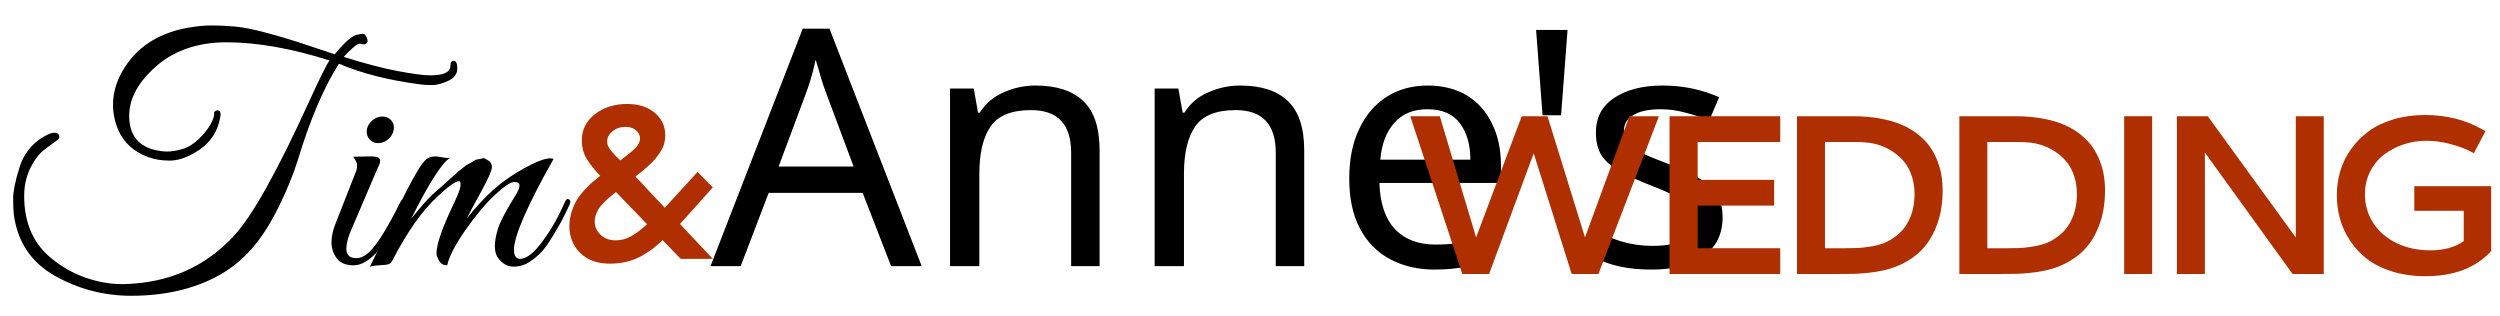
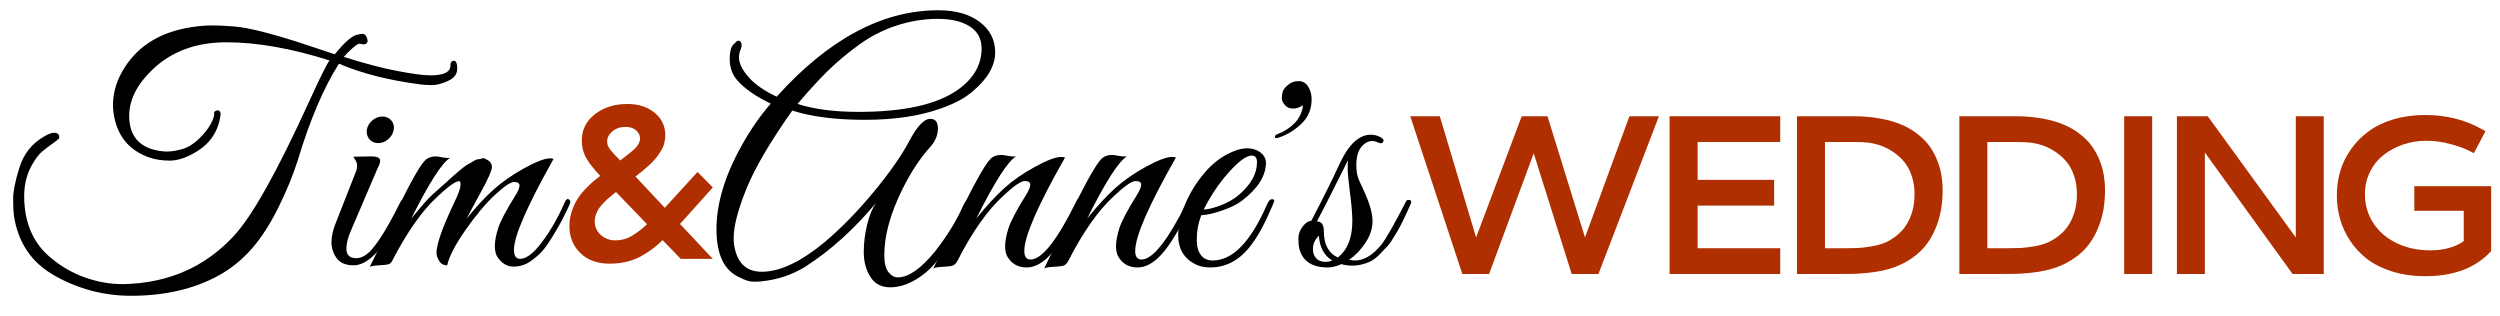
<svg xmlns="http://www.w3.org/2000/svg" width="100%" height="100%" viewBox="0 0 190 24" version="1.1" xml:space="preserve" style="fill-rule:evenodd;clip-rule:evenodd;stroke-linejoin:round;stroke-miterlimit:1.414;">
  <g transform="matrix(0.205296,0,0,0.205296,0.260935,20.1636)">
    <path d="M158.04,-70.32C163,-70.32 165.48,-71.52 165.48,-73.92C165.48,-75.12 165.9,-75.72 166.74,-75.72C167.58,-75.72 168,-74.74 168,-72.78C168,-70.82 166.88,-69.32 164.64,-68.28C162.4,-67.24 160.42,-66.72 158.7,-66.72C156.98,-66.72 155.56,-66.8 154.44,-66.96C142.68,-68.48 132.6,-71.04 124.2,-74.64C118.52,-65.68 113.44,-53.76 108.96,-38.88C107.28,-33.52 104.9,-27.72 101.82,-21.48C98.74,-15.24 95.42,-10.1 91.86,-6.06C88.3,-2.02 84.2,1.28 79.56,3.84C70.44,8.8 59.68,11.28 47.28,11.28C37.2,11.28 27.76,8.8 18.96,3.84C10.32,-1.04 5.28,-8.56 3.84,-18.72C3.68,-20.08 3.6,-22.1 3.6,-24.78C3.6,-27.46 4.38,-31.28 5.94,-36.24C7.5,-41.2 10.44,-44.96 14.76,-47.52C16.52,-48.56 17.84,-49.08 18.72,-49.08C20.16,-49.08 20.8,-48.4 20.64,-47.04C20.32,-46.64 19.5,-45.98 18.18,-45.06C16.86,-44.14 15.6,-43.18 14.4,-42.18C13.2,-41.18 12,-39.64 10.8,-37.56C8.72,-34.04 7.68,-30.08 7.68,-25.68C7.68,-15.6 11.12,-7.84 18,-2.4C21.68,0.64 25.8,2.96 30.36,4.56C34.92,6.16 39.48,6.96 44.04,6.96C44.2,6.96 44.4,6.96 44.64,6.96C61.2,6.56 74.8,0.56 85.44,-11.04C92.16,-18.32 101.36,-34.76 113.04,-60.36C117.04,-69.16 119.6,-74.32 120.72,-75.84C106.56,-80.32 93.84,-82.56 82.56,-82.56C71.28,-82.56 62.12,-79.16 55.08,-72.36C49.4,-66.92 46.56,-61.24 46.56,-55.32C46.56,-48.84 49.4,-44.72 55.08,-42.96C57.08,-42.4 58.9,-42.12 60.54,-42.12C62.18,-42.12 64.06,-42.42 66.18,-43.02C68.3,-43.62 70.34,-44.86 72.3,-46.74C74.26,-48.62 75.74,-50.48 76.74,-52.32C77.74,-54.16 78.16,-55.56 78,-56.52L78,-56.76C78.64,-57.32 79.2,-57.5 79.68,-57.3C80.16,-57.1 80.4,-56.6 80.4,-55.8C79.6,-49.56 76.44,-44.88 70.92,-41.76C67.56,-39.76 64.44,-38.76 61.56,-38.76C58.68,-38.76 56.12,-39.16 53.88,-39.96C47.32,-42.28 43.16,-46.72 41.4,-53.28C40.84,-55.36 40.56,-57.4 40.56,-59.4C40.56,-64.2 42.04,-68.88 45,-73.44C50.28,-81.6 58.56,-86.52 69.84,-88.2C72.4,-88.6 74.84,-88.8 77.16,-88.8C79.48,-88.8 82.18,-88.68 85.26,-88.44C88.34,-88.2 92.42,-87.4 97.5,-86.04C102.58,-84.68 107.78,-83.1 113.1,-81.3C118.42,-79.5 121.6,-78.44 122.64,-78.12C126.56,-82.92 129.48,-85.36 131.4,-85.44C131.8,-85.6 132.34,-85.68 133.02,-85.68C133.7,-85.68 134.24,-85.12 134.64,-84C135.04,-82.88 134.76,-82.16 133.8,-81.84C133.4,-81.76 132.88,-81.8 132.24,-81.96C131.76,-82.28 130.78,-81.78 129.3,-80.46C127.82,-79.14 126.72,-78.04 126,-77.16C133.52,-74.76 140.12,-73.02 145.8,-71.94C151.48,-70.86 155.56,-70.32 158.04,-70.32Z" style="fill:black;fill-rule:nonzero;" />
  </g>
  <g transform="matrix(0.205296,0,0,0.205296,0.260935,20.1636)">
    <path d="M138.72,-45.24C137.36,-45.24 136.28,-45.72 135.48,-46.68C134.68,-47.64 134.36,-48.8 134.52,-50.16C134.76,-51.52 135.44,-52.68 136.56,-53.64C137.68,-54.6 138.92,-55.08 140.28,-55.08C141.64,-55.08 142.74,-54.6 143.58,-53.64C144.42,-52.68 144.72,-51.52 144.48,-50.16C144.24,-48.8 143.56,-47.64 142.44,-46.68C141.32,-45.72 140.08,-45.24 138.72,-45.24ZM130.68,-2.64C132.2,-2.64 133.8,-3.4 135.48,-4.92C138.44,-7.88 142.2,-13.92 146.76,-23.04C147.32,-24.24 147.88,-24.6 148.44,-24.12C148.6,-23.96 148.68,-23.7 148.68,-23.34C148.68,-22.98 148.36,-22.1 147.72,-20.7C147.08,-19.3 146.5,-18.04 145.98,-16.92C145.46,-15.8 144.46,-13.98 142.98,-11.46C141.5,-8.94 140.16,-7 138.96,-5.64C135.68,-1.88 132.58,0 129.66,0C126.74,0 124.64,-0.88 123.36,-2.64C122.08,-4.4 121.44,-6.36 121.44,-8.52C121.44,-10.68 121.96,-13.04 123,-15.6L130.68,-35.16C130.84,-35.64 130.92,-36.28 130.92,-37.08C130.92,-37.88 130.44,-38.92 129.48,-40.2L136.08,-40.32C137.92,-40.32 139,-39.98 139.32,-39.3C139.64,-38.62 139.4,-37.56 138.6,-36.12L129,-13.68C127.64,-10.72 126.96,-8.2 126.96,-6.12C126.96,-3.8 128.2,-2.64 130.68,-2.64Z" style="fill:black;fill-rule:nonzero;" />
  </g>
  <g transform="matrix(0.205296,0,0,0.205296,0.260935,20.1636)">
    <path d="M203.64,-39.36C193.88,-22 189,-10.8 189,-5.76C189,-3.52 189.76,-2.4 191.28,-2.4C193.2,-2.4 195.4,-3.84 197.88,-6.72C201.64,-11.28 204.92,-16.76 207.72,-23.16C208.2,-24.28 208.68,-24.72 209.16,-24.48C209.64,-24.24 209.88,-23.92 209.88,-23.52C209.88,-23.12 209.48,-22.12 208.68,-20.52C207.88,-18.92 207.24,-17.64 206.76,-16.68C206.28,-15.72 205.22,-13.88 203.58,-11.16C201.94,-8.44 200.54,-6.44 199.38,-5.16C198.22,-3.88 196.74,-2.62 194.94,-1.38C193.14,-0.14 191.1,0.48 188.82,0.48C186.54,0.48 184.6,-0.64 183,-2.88C182.28,-3.92 181.92,-5.34 181.92,-7.14C181.92,-8.94 182.32,-11.12 183.12,-13.68C183.92,-16.24 186.12,-20.4 189.72,-26.16C190.6,-27.6 191.04,-28.74 191.04,-29.58C191.04,-30.42 190.38,-30.84 189.06,-30.84C187.74,-30.84 185.36,-29.24 181.92,-26.04C178.48,-22.84 174.86,-18.52 171.06,-13.08C167.26,-7.64 165,-3.28 164.28,0C162.92,0 161.92,-0.56 161.28,-1.68C160.64,-2.8 160.32,-3.76 160.32,-4.56C160.32,-7.84 162.52,-14.08 166.92,-23.28C168.36,-26.32 169.12,-28.38 169.2,-29.46C169.28,-30.54 169.14,-31.1 168.78,-31.14C168.42,-31.18 167.92,-31.04 167.28,-30.72C165.84,-30 163.64,-28.24 160.68,-25.44C155.08,-20.32 149.56,-12.52 144.12,-2.04C143.72,-1.16 143.22,-0.62 142.62,-0.42C142.02,-0.22 140.84,-0.08 139.08,0C137.32,0.08 136.16,0.28 135.6,0.6C137.04,-2.2 139.56,-7.44 143.16,-15.12C149.64,-28.88 153.96,-36.8 156.12,-38.88C157.08,-39.84 158.4,-40.32 160.08,-40.32C160.4,-40.32 161.22,-40.2 162.54,-39.96C163.86,-39.72 164.84,-39.68 165.48,-39.84C162.52,-38.24 157.68,-30.72 150.96,-17.28C154.72,-21.92 157.42,-24.96 159.06,-26.4C160.7,-27.84 161.92,-28.92 162.72,-29.64C163.52,-30.36 164.14,-30.92 164.58,-31.32C165.02,-31.72 165.66,-32.3 166.5,-33.06C167.34,-33.82 167.98,-34.38 168.42,-34.74C168.86,-35.1 169.48,-35.6 170.28,-36.24C171.08,-36.88 171.7,-37.3 172.14,-37.5C172.58,-37.7 173.18,-38.04 173.94,-38.52C174.7,-39 175.26,-39.24 175.62,-39.24C175.98,-39.24 176.48,-39.34 177.12,-39.54C177.76,-39.74 178.2,-39.68 178.44,-39.36C180.04,-38.72 180.84,-37.72 180.84,-36.36C180.84,-35.16 179.48,-32.08 176.76,-27.12C174.04,-22.16 172.28,-18.88 171.48,-17.28C175,-21.68 178.36,-25.3 181.56,-28.14C184.76,-30.98 188.54,-33.6 192.9,-36C197.26,-38.4 200.44,-39.6 202.44,-39.6C202.92,-39.6 203.32,-39.52 203.64,-39.36Z" style="fill:black;fill-rule:nonzero;" />
  </g>
  <g transform="matrix(0.110015,0,0,0.110015,42.1986,19.358)">
    <path d="M76.008,-82.617C76.008,-80.602 75.75,-78.633 75.234,-76.711C74.719,-74.789 73.852,-72.914 72.633,-71.086C71.414,-69.258 70.301,-67.699 69.293,-66.41C68.285,-65.121 66.773,-63.574 64.758,-61.77C62.742,-59.965 61.254,-58.664 60.293,-57.867C59.332,-57.07 57.703,-55.781 55.406,-54L75.656,-32.414L98.297,-57.164L108.844,-46.477L86.203,-21.234L108.844,2.883L86.695,2.883L74.18,-10.055C71.93,-7.898 69.773,-6.023 67.711,-4.43C65.648,-2.836 63.082,-1.148 60.012,0.633C56.941,2.414 53.508,3.785 49.711,4.746C45.914,5.707 41.906,6.188 37.688,6.188C29.063,6.188 22.254,3.727 17.262,-1.195C12.27,-6.117 9.773,-12.328 9.773,-19.828C9.773,-23.203 10.301,-26.508 11.355,-29.742C12.41,-32.977 13.641,-35.742 15.047,-38.039C16.453,-40.336 18.258,-42.656 20.461,-45C22.664,-47.344 24.492,-49.137 25.945,-50.379C27.398,-51.621 29.109,-52.992 31.078,-54.492C27.047,-58.664 23.918,-62.602 21.691,-66.305C19.465,-70.008 18.352,-74.227 18.352,-78.961C18.352,-86.367 21.387,-92.414 27.457,-97.102C33.527,-101.789 40.945,-104.133 49.711,-104.133C57.539,-104.133 63.879,-102.094 68.73,-98.016C73.582,-93.938 76.008,-88.805 76.008,-82.617ZM48.516,-88.313C45,-88.313 42.012,-87.293 39.551,-85.254C37.09,-83.215 35.859,-80.906 35.859,-78.328C35.859,-77.672 35.918,-77.051 36.035,-76.465C36.152,-75.879 36.398,-75.246 36.773,-74.566C37.148,-73.887 37.477,-73.324 37.758,-72.879C38.039,-72.434 38.531,-71.824 39.234,-71.051C39.938,-70.277 40.465,-69.691 40.816,-69.293C41.168,-68.895 41.836,-68.203 42.82,-67.219C43.805,-66.234 44.508,-65.531 44.93,-65.109C50.461,-69.328 53.859,-72.094 55.125,-73.406C57.422,-75.75 58.57,-78.07 58.57,-80.367C58.57,-82.43 57.668,-84.27 55.863,-85.887C54.059,-87.504 51.609,-88.313 48.516,-88.313ZM41.977,-43.313C40.008,-41.766 38.461,-40.512 37.336,-39.551C36.211,-38.59 34.922,-37.371 33.469,-35.895C32.016,-34.418 30.902,-33.082 30.129,-31.887C29.355,-30.691 28.688,-29.32 28.125,-27.773C27.563,-26.227 27.281,-24.633 27.281,-22.992C27.281,-19.383 28.641,-16.301 31.359,-13.746C34.078,-11.191 37.523,-9.914 41.695,-9.914C45.633,-9.914 49.348,-10.934 52.84,-12.973C56.332,-15.012 59.859,-17.719 63.422,-21.094L41.977,-43.313Z" style="fill:rgb(175,47,0);fill-rule:nonzero;" />
  </g>
  <g transform="matrix(2.09637,0,0,2.09637,53.999,20.2257)">
-     <text x="0px" y="0px" style="font-family:'GreatVibes-Regular';font-size:12px;fill:black;">Anne's</text>
+     <g>
+       <g>
+         <path d="M7.968,-5.34C8.152,-5.34 8.244,-5.224 8.244,-4.992C8.244,-4.744 8.144,-4.512 7.944,-4.296C7.592,-3.904 7.268,-3.412 6.972,-2.82C6.524,-1.924 6.3,-1.116 6.3,-0.396C6.3,-0.116 6.35,0.088 6.45,0.216C6.55,0.344 6.664,0.408 6.792,0.408C7.176,0.408 7.624,0.096 8.136,-0.528C8.592,-1.112 8.94,-1.68 9.18,-2.232C9.244,-2.36 9.308,-2.416 9.372,-2.4C9.436,-2.384 9.44,-2.312 9.384,-2.184C9.056,-1.456 8.684,-0.816 8.268,-0.264C8.052,0.032 7.784,0.278 7.464,0.474C7.144,0.67 6.826,0.768 6.51,0.768C6.194,0.768 5.956,0.642 5.796,0.39C5.636,0.138 5.556,-0.16 5.556,-0.504C5.556,-0.848 5.598,-1.188 5.682,-1.524C5.766,-1.86 5.876,-2.12 6.012,-2.304C5.204,-1.336 4.344,-0.56 3.432,0.024C2.952,0.32 2.42,0.496 1.836,0.552C1.78,0.56 1.686,0.564 1.554,0.564C1.422,0.564 1.264,0.516 1.08,0.42C0.504,0.18 0.216,-0.406 0.216,-1.338C0.216,-2.27 0.52,-3.28 1.128,-4.368C1.448,-4.944 1.8,-5.452 2.184,-5.892C1.648,-6.148 1.248,-6.424 0.984,-6.72C0.792,-6.936 0.696,-7.196 0.696,-7.5C0.696,-7.804 0.756,-7.996 0.876,-8.076C0.956,-8.18 1.028,-8.2 1.092,-8.136C1.14,-8.064 1.142,-7.976 1.098,-7.872C1.054,-7.768 1.032,-7.668 1.032,-7.572C1.032,-7.356 1.148,-7.116 1.38,-6.852C1.612,-6.588 1.952,-6.352 2.4,-6.144C4.28,-8.232 6.232,-9.276 8.256,-9.276C8.888,-9.276 9.39,-9.134 9.762,-8.85C10.134,-8.566 10.32,-8.2 10.32,-7.752C10.32,-7.264 10.048,-6.792 9.504,-6.336C9.232,-6.096 8.844,-5.888 8.34,-5.712C7.572,-5.44 6.658,-5.304 5.598,-5.304C4.538,-5.304 3.66,-5.416 2.964,-5.64C2.156,-4.496 1.6,-3.546 1.296,-2.79C0.992,-2.034 0.84,-1.448 0.84,-1.032C0.84,-0.944 0.844,-0.864 0.852,-0.792C0.948,-0.128 1.284,0.204 1.86,0.204C2.508,0.204 3.26,-0.148 4.116,-0.852C4.724,-1.364 5.32,-1.972 5.904,-2.676C6.488,-3.38 6.922,-4 7.206,-4.536C7.49,-5.072 7.744,-5.34 7.968,-5.34ZM9.828,-7.896C9.828,-8.24 9.686,-8.504 9.402,-8.688C9.118,-8.872 8.728,-8.964 8.232,-8.964C7.736,-8.964 7.242,-8.884 6.75,-8.724C6.258,-8.564 5.798,-8.328 5.37,-8.016C4.942,-7.704 4.562,-7.384 4.23,-7.056C3.898,-6.728 3.54,-6.336 3.156,-5.88C3.756,-5.688 4.492,-5.592 5.364,-5.592C7.004,-5.592 8.2,-5.856 8.952,-6.384C9.536,-6.792 9.828,-7.296 9.828,-7.896Z" style="fill:black;fill-rule:nonzero;" />
+         <path d="M12.852,-3.936C11.868,-2.208 11.376,-1.08 11.376,-0.552C11.376,-0.344 11.452,-0.24 11.604,-0.24C12.012,-0.24 12.56,-0.932 13.248,-2.316C13.296,-2.428 13.344,-2.472 13.392,-2.448C13.44,-2.424 13.464,-2.392 13.464,-2.352C13.464,-2.312 13.448,-2.264 13.416,-2.208C12.992,-1.352 12.634,-0.762 12.342,-0.438C12.05,-0.114 11.758,0.048 11.466,0.048C11.174,0.048 10.952,-0.064 10.8,-0.288C10.72,-0.392 10.68,-0.534 10.68,-0.714C10.68,-0.894 10.72,-1.112 10.8,-1.368C10.88,-1.624 11.1,-2.04 11.46,-2.616C11.548,-2.76 11.592,-2.874 11.592,-2.958C11.592,-3.042 11.524,-3.084 11.388,-3.084C11.252,-3.084 10.992,-2.904 10.608,-2.544C10.032,-2.016 9.476,-1.224 8.94,-0.168C8.892,-0.088 8.838,-0.038 8.778,-0.018C8.718,0.002 8.6,0.016 8.424,0.024C8.248,0.032 8.132,0.052 8.076,0.084C8.204,-0.172 8.456,-0.696 8.832,-1.488C9.504,-2.888 9.944,-3.688 10.152,-3.888C10.248,-3.984 10.38,-4.032 10.548,-4.032C10.58,-4.032 10.662,-4.02 10.794,-3.996C10.926,-3.972 11.024,-3.968 11.088,-3.984C10.792,-3.824 10.308,-3.072 9.636,-1.728C10.012,-2.192 10.354,-2.562 10.662,-2.838C10.97,-3.114 11.34,-3.37 11.772,-3.606C12.204,-3.842 12.52,-3.96 12.72,-3.96C12.768,-3.96 12.812,-3.952 12.852,-3.936Z" style="fill:black;fill-rule:nonzero;" />
+         <path d="M16.872,-3.936C15.888,-2.208 15.396,-1.08 15.396,-0.552C15.396,-0.344 15.472,-0.24 15.624,-0.24C16.032,-0.24 16.58,-0.932 17.268,-2.316C17.316,-2.428 17.364,-2.472 17.412,-2.448C17.46,-2.424 17.484,-2.392 17.484,-2.352C17.484,-2.312 17.468,-2.264 17.436,-2.208C17.012,-1.352 16.654,-0.762 16.362,-0.438C16.07,-0.114 15.778,0.048 15.486,0.048C15.194,0.048 14.972,-0.064 14.82,-0.288C14.74,-0.392 14.7,-0.534 14.7,-0.714C14.7,-0.894 14.74,-1.112 14.82,-1.368C14.9,-1.624 15.12,-2.04 15.48,-2.616C15.568,-2.76 15.612,-2.874 15.612,-2.958C15.612,-3.042 15.544,-3.084 15.408,-3.084C15.272,-3.084 15.012,-2.904 14.628,-2.544C14.052,-2.016 13.496,-1.224 12.96,-0.168C12.912,-0.088 12.858,-0.038 12.798,-0.018C12.738,0.002 12.62,0.016 12.444,0.024C12.268,0.032 12.152,0.052 12.096,0.084C12.224,-0.172 12.476,-0.696 12.852,-1.488C13.524,-2.888 13.964,-3.688 14.172,-3.888C14.268,-3.984 14.4,-4.032 14.568,-4.032C14.6,-4.032 14.682,-4.02 14.814,-3.996C14.946,-3.972 15.044,-3.968 15.108,-3.984C14.812,-3.824 14.328,-3.072 13.656,-1.728C14.032,-2.192 14.374,-2.562 14.682,-2.838C14.99,-3.114 15.36,-3.37 15.792,-3.606C16.224,-3.842 16.54,-3.96 16.74,-3.96C16.788,-3.96 16.832,-3.952 16.872,-3.936Z" style="fill:black;fill-rule:nonzero;" />
+         <path d="M17.796,-1.848C17.684,-1.576 17.628,-1.272 17.628,-0.936C17.628,-0.712 17.678,-0.534 17.778,-0.402C17.878,-0.27 18.02,-0.204 18.204,-0.204C18.932,-0.204 19.592,-0.888 20.184,-2.256C20.24,-2.384 20.308,-2.44 20.388,-2.424C20.42,-2.416 20.436,-2.396 20.436,-2.364C20.436,-2.332 20.346,-2.122 20.166,-1.734C19.986,-1.346 19.804,-1.032 19.62,-0.792C19.212,-0.232 18.708,0.048 18.108,0.048C17.788,0.048 17.516,-0.056 17.292,-0.264C17.068,-0.472 16.956,-0.756 16.956,-1.116C16.956,-1.476 17.042,-1.858 17.214,-2.262C17.386,-2.666 17.62,-3.042 17.916,-3.39C18.212,-3.738 18.552,-3.992 18.936,-4.152C19.12,-4.232 19.296,-4.272 19.464,-4.272C19.632,-4.272 19.788,-4.224 19.932,-4.128C20.068,-4.016 20.136,-3.892 20.136,-3.756C20.136,-3.276 19.848,-2.816 19.272,-2.376C19.096,-2.24 18.848,-2.118 18.528,-2.01C18.208,-1.902 17.964,-1.848 17.796,-1.848ZM19.812,-3.768C19.812,-3.928 19.748,-4.008 19.62,-4.008C19.396,-4.008 19.056,-3.732 18.6,-3.18C18.328,-2.844 18.088,-2.468 17.88,-2.052C18.016,-2.052 18.214,-2.1 18.474,-2.196C18.734,-2.292 18.96,-2.42 19.152,-2.58C19.592,-2.956 19.812,-3.352 19.812,-3.768Z" style="fill:black;fill-rule:nonzero;" />
+         <path d="M20.46,-4.68C20.46,-4.728 20.492,-4.764 20.556,-4.788C20.796,-4.876 21.002,-5.008 21.174,-5.184C21.346,-5.36 21.448,-5.576 21.48,-5.832C21.36,-5.752 21.238,-5.712 21.114,-5.712C20.99,-5.712 20.892,-5.756 20.82,-5.844C20.748,-5.932 20.712,-6.008 20.712,-6.072C20.712,-6.136 20.72,-6.21 20.736,-6.294C20.752,-6.378 20.816,-6.468 20.928,-6.564C21.04,-6.66 21.17,-6.708 21.318,-6.708C21.466,-6.708 21.582,-6.642 21.666,-6.51C21.75,-6.378 21.792,-6.224 21.792,-6.048C21.792,-5.696 21.67,-5.402 21.426,-5.166C21.182,-4.93 20.904,-4.76 20.592,-4.656C20.568,-4.648 20.54,-4.644 20.508,-4.644C20.476,-4.644 20.46,-4.656 20.46,-4.68Z" style="fill:black;fill-rule:nonzero;" />
+         <path d="M23.148,-0.228C23.252,-0.212 23.324,-0.204 23.364,-0.204C23.684,-0.204 24,-0.392 24.312,-0.768C24.48,-0.976 24.78,-1.5 25.212,-2.34C25.228,-2.38 25.256,-2.4 25.296,-2.4C25.368,-2.408 25.404,-2.38 25.404,-2.316C25.404,-2.3 25.386,-2.254 25.35,-2.178C25.314,-2.102 25.28,-2.026 25.248,-1.95C25.216,-1.874 25.164,-1.764 25.092,-1.62C25.02,-1.476 24.958,-1.36 24.906,-1.272C24.854,-1.184 24.788,-1.076 24.708,-0.948C24.628,-0.82 24.548,-0.72 24.468,-0.648L24.216,-0.384C24.08,-0.248 23.92,-0.152 23.736,-0.096C23.44,0 23.152,0.008 22.872,-0.072C22.688,0.008 22.524,0.048 22.38,0.048C21.812,0.048 21.468,-0.176 21.348,-0.624C21.324,-0.728 21.312,-0.854 21.312,-1.002C21.312,-1.15 21.362,-1.292 21.462,-1.428C21.562,-1.564 21.668,-1.636 21.78,-1.644C22.188,-2.42 22.536,-3.12 22.824,-3.744C23.144,-4.424 23.516,-4.764 23.94,-4.764C24.052,-4.764 24.162,-4.738 24.27,-4.686C24.378,-4.634 24.418,-4.576 24.39,-4.512C24.362,-4.448 24.304,-4.436 24.216,-4.476C24.128,-4.516 24.052,-4.536 23.988,-4.536C23.924,-4.536 23.868,-4.524 23.82,-4.5C23.548,-4.372 23.412,-4.096 23.412,-3.672C23.412,-3.448 23.444,-3.264 23.508,-3.12C23.572,-2.976 23.644,-2.82 23.724,-2.652C23.908,-2.236 24,-1.896 24,-1.632C24,-1.368 23.916,-1.108 23.748,-0.852C23.58,-0.596 23.38,-0.388 23.148,-0.228ZM22.74,-0.312C23.092,-0.584 23.268,-1.024 23.268,-1.632C23.268,-1.88 23.24,-2.22 23.184,-2.652C23.128,-3.084 23.1,-3.376 23.1,-3.528C23.1,-3.68 23.104,-3.784 23.112,-3.84C22.504,-2.624 22.128,-1.884 21.984,-1.62C22.152,-1.62 22.236,-1.5 22.236,-1.26C22.236,-0.788 22.404,-0.472 22.74,-0.312ZM21.84,-0.636C21.84,-0.588 21.844,-0.536 21.852,-0.48C21.916,-0.264 22.064,-0.156 22.296,-0.156C22.392,-0.156 22.472,-0.172 22.536,-0.204C22.24,-0.388 22.08,-0.688 22.056,-1.104C21.912,-0.96 21.84,-0.804 21.84,-0.636Z" style="fill:black;fill-rule:nonzero;" />
+       </g>
+     </g>
  </g>
  <g transform="matrix(1.43985,0,0,1.43985,-67.053,4.38655)">
    <g transform="matrix(1,0,0,1,120.188,11.415)">
      <path d="M0.82,-8.326L2.379,-8.326L4.295,-1.928L6.703,-8.326L8.063,-8.326L10.043,-1.928L12.387,-8.326L13.945,-8.326L10.752,0L9.34,0L7.336,-6.369L4.98,0L3.568,0L0.82,-8.326Z" style="fill:rgb(175,47,0);fill-rule:nonzero;" />
    </g>
    <g>
      <g transform="matrix(1,0,0,1,132.995,11.415)">
        <path d="M1.699,0L1.699,-8.326L7.541,-8.326L7.541,-6.967L3.182,-6.967L3.182,-4.969L7.219,-4.969L7.219,-3.609L3.182,-3.609L3.182,-1.359L7.541,-1.359L7.541,0L1.699,0Z" style="fill:rgb(175,47,0);fill-rule:nonzero;" />
      </g>
      <g transform="matrix(1,0,0,1,139.674,11.415)">
        <path d="M4.74,-6.967L3.223,-6.967L3.223,-1.359L4.295,-1.359C4.564,-1.359 4.787,-1.363 4.963,-1.371C5.139,-1.379 5.369,-1.406 5.654,-1.453C5.939,-1.5 6.183,-1.565 6.384,-1.649C6.585,-1.733 6.794,-1.86 7.011,-2.03C7.228,-2.2 7.408,-2.406 7.553,-2.648C7.818,-3.094 7.951,-3.615 7.951,-4.213C7.951,-4.557 7.903,-4.873 7.808,-5.162C7.712,-5.451 7.585,-5.694 7.427,-5.892C7.269,-6.089 7.083,-6.262 6.87,-6.41C6.657,-6.559 6.441,-6.674 6.223,-6.756C6.004,-6.838 5.779,-6.895 5.549,-6.926C5.354,-6.953 5.084,-6.967 4.74,-6.967ZM4.699,-8.326C5.223,-8.326 5.705,-8.285 6.146,-8.203C6.588,-8.121 6.969,-8.01 7.289,-7.869C7.609,-7.729 7.895,-7.559 8.145,-7.359C8.395,-7.16 8.6,-6.947 8.76,-6.721C8.92,-6.494 9.052,-6.248 9.155,-5.982C9.259,-5.717 9.331,-5.456 9.372,-5.2C9.413,-4.944 9.434,-4.68 9.434,-4.406C9.434,-4.047 9.404,-3.7 9.346,-3.366C9.287,-3.032 9.184,-2.692 9.035,-2.347C8.887,-2.001 8.696,-1.69 8.464,-1.415C8.231,-1.14 7.929,-0.892 7.556,-0.671C7.183,-0.45 6.756,-0.287 6.275,-0.182C6.029,-0.127 5.756,-0.085 5.455,-0.056C5.154,-0.026 4.907,-0.01 4.714,-0.006C4.521,-0.002 4.25,0 3.902,0L1.746,0L1.746,-8.326L4.699,-8.326Z" style="fill:rgb(175,47,0);fill-rule:nonzero;" />
        <path d="M13.311,-6.967L11.794,-6.967L11.794,-1.359L12.866,-1.359C13.136,-1.359 13.358,-1.363 13.534,-1.371C13.71,-1.379 13.94,-1.406 14.225,-1.453C14.511,-1.5 14.754,-1.565 14.955,-1.649C15.156,-1.733 15.365,-1.86 15.582,-2.03C15.799,-2.2 15.979,-2.406 16.124,-2.648C16.389,-3.094 16.522,-3.615 16.522,-4.213C16.522,-4.557 16.474,-4.873 16.379,-5.162C16.283,-5.451 16.156,-5.694 15.998,-5.892C15.84,-6.089 15.654,-6.262 15.441,-6.41C15.228,-6.559 15.013,-6.674 14.794,-6.756C14.575,-6.838 14.35,-6.895 14.12,-6.926C13.925,-6.953 13.655,-6.967 13.311,-6.967ZM13.27,-8.326C13.794,-8.326 14.276,-8.285 14.718,-8.203C15.159,-8.121 15.54,-8.01 15.86,-7.869C16.18,-7.729 16.466,-7.559 16.716,-7.359C16.966,-7.16 17.171,-6.947 17.331,-6.721C17.491,-6.494 17.623,-6.248 17.726,-5.982C17.83,-5.717 17.902,-5.456 17.943,-5.2C17.984,-4.944 18.005,-4.68 18.005,-4.406C18.005,-4.047 17.975,-3.7 17.917,-3.366C17.858,-3.032 17.755,-2.692 17.606,-2.347C17.458,-2.001 17.267,-1.69 17.035,-1.415C16.803,-1.14 16.5,-0.892 16.127,-0.671C15.754,-0.45 15.327,-0.287 14.846,-0.182C14.6,-0.127 14.327,-0.085 14.026,-0.056C13.725,-0.026 13.478,-0.01 13.285,-0.006C13.092,-0.002 12.821,0 12.473,0L10.317,0L10.317,-8.326L13.27,-8.326Z" style="fill:rgb(175,47,0);fill-rule:nonzero;" />
-         <rect x="19.017" y="-8.326" width="1.477" height="8.326" style="fill:rgb(175,47,0);fill-rule:nonzero;" />
+         <rect x="19.017" y="-8.326" width="1.477" height="8.326" style="fill:rgb(175,47,0);" />
        <path d="M21.799,-8.326L23.428,-8.326L28.075,-1.928L28.075,-8.326L29.551,-8.326L29.551,0L27.905,0L23.276,-6.41L23.276,0L21.799,0L21.799,-8.326Z" style="fill:rgb(175,47,0);fill-rule:nonzero;" />
        <path d="M38.386,-1.207C37.577,-0.324 36.421,0.117 34.917,0.117C34.277,0.117 33.692,0.034 33.162,-0.132C32.633,-0.298 32.191,-0.519 31.835,-0.794C31.48,-1.069 31.18,-1.393 30.936,-1.764C30.692,-2.135 30.515,-2.521 30.405,-2.921C30.296,-3.321 30.241,-3.732 30.241,-4.154C30.241,-4.596 30.302,-5.021 30.423,-5.432C30.544,-5.842 30.733,-6.227 30.988,-6.586C31.244,-6.945 31.553,-7.259 31.914,-7.526C32.276,-7.794 32.712,-8.005 33.224,-8.159C33.736,-8.313 34.294,-8.391 34.9,-8.391C36.005,-8.391 36.999,-8.145 37.882,-7.652L38.087,-7.535L37.472,-6.375L37.261,-6.486C36.984,-6.627 36.636,-6.753 36.218,-6.864C35.8,-6.976 35.38,-7.031 34.958,-7.031C34.544,-7.031 34.144,-6.967 33.757,-6.838C33.37,-6.709 33.026,-6.527 32.723,-6.293C32.42,-6.059 32.178,-5.761 31.996,-5.399C31.815,-5.038 31.724,-4.643 31.724,-4.213C31.724,-3.646 31.872,-3.137 32.169,-2.684C32.466,-2.23 32.877,-1.878 33.403,-1.626C33.928,-1.374 34.519,-1.248 35.175,-1.248C35.894,-1.248 36.482,-1.41 36.939,-1.734L36.939,-3.334L34.331,-3.334L34.331,-4.635L38.386,-4.635L38.386,-1.207Z" style="fill:rgb(175,47,0);fill-rule:nonzero;" />
      </g>
    </g>
  </g>
</svg>
